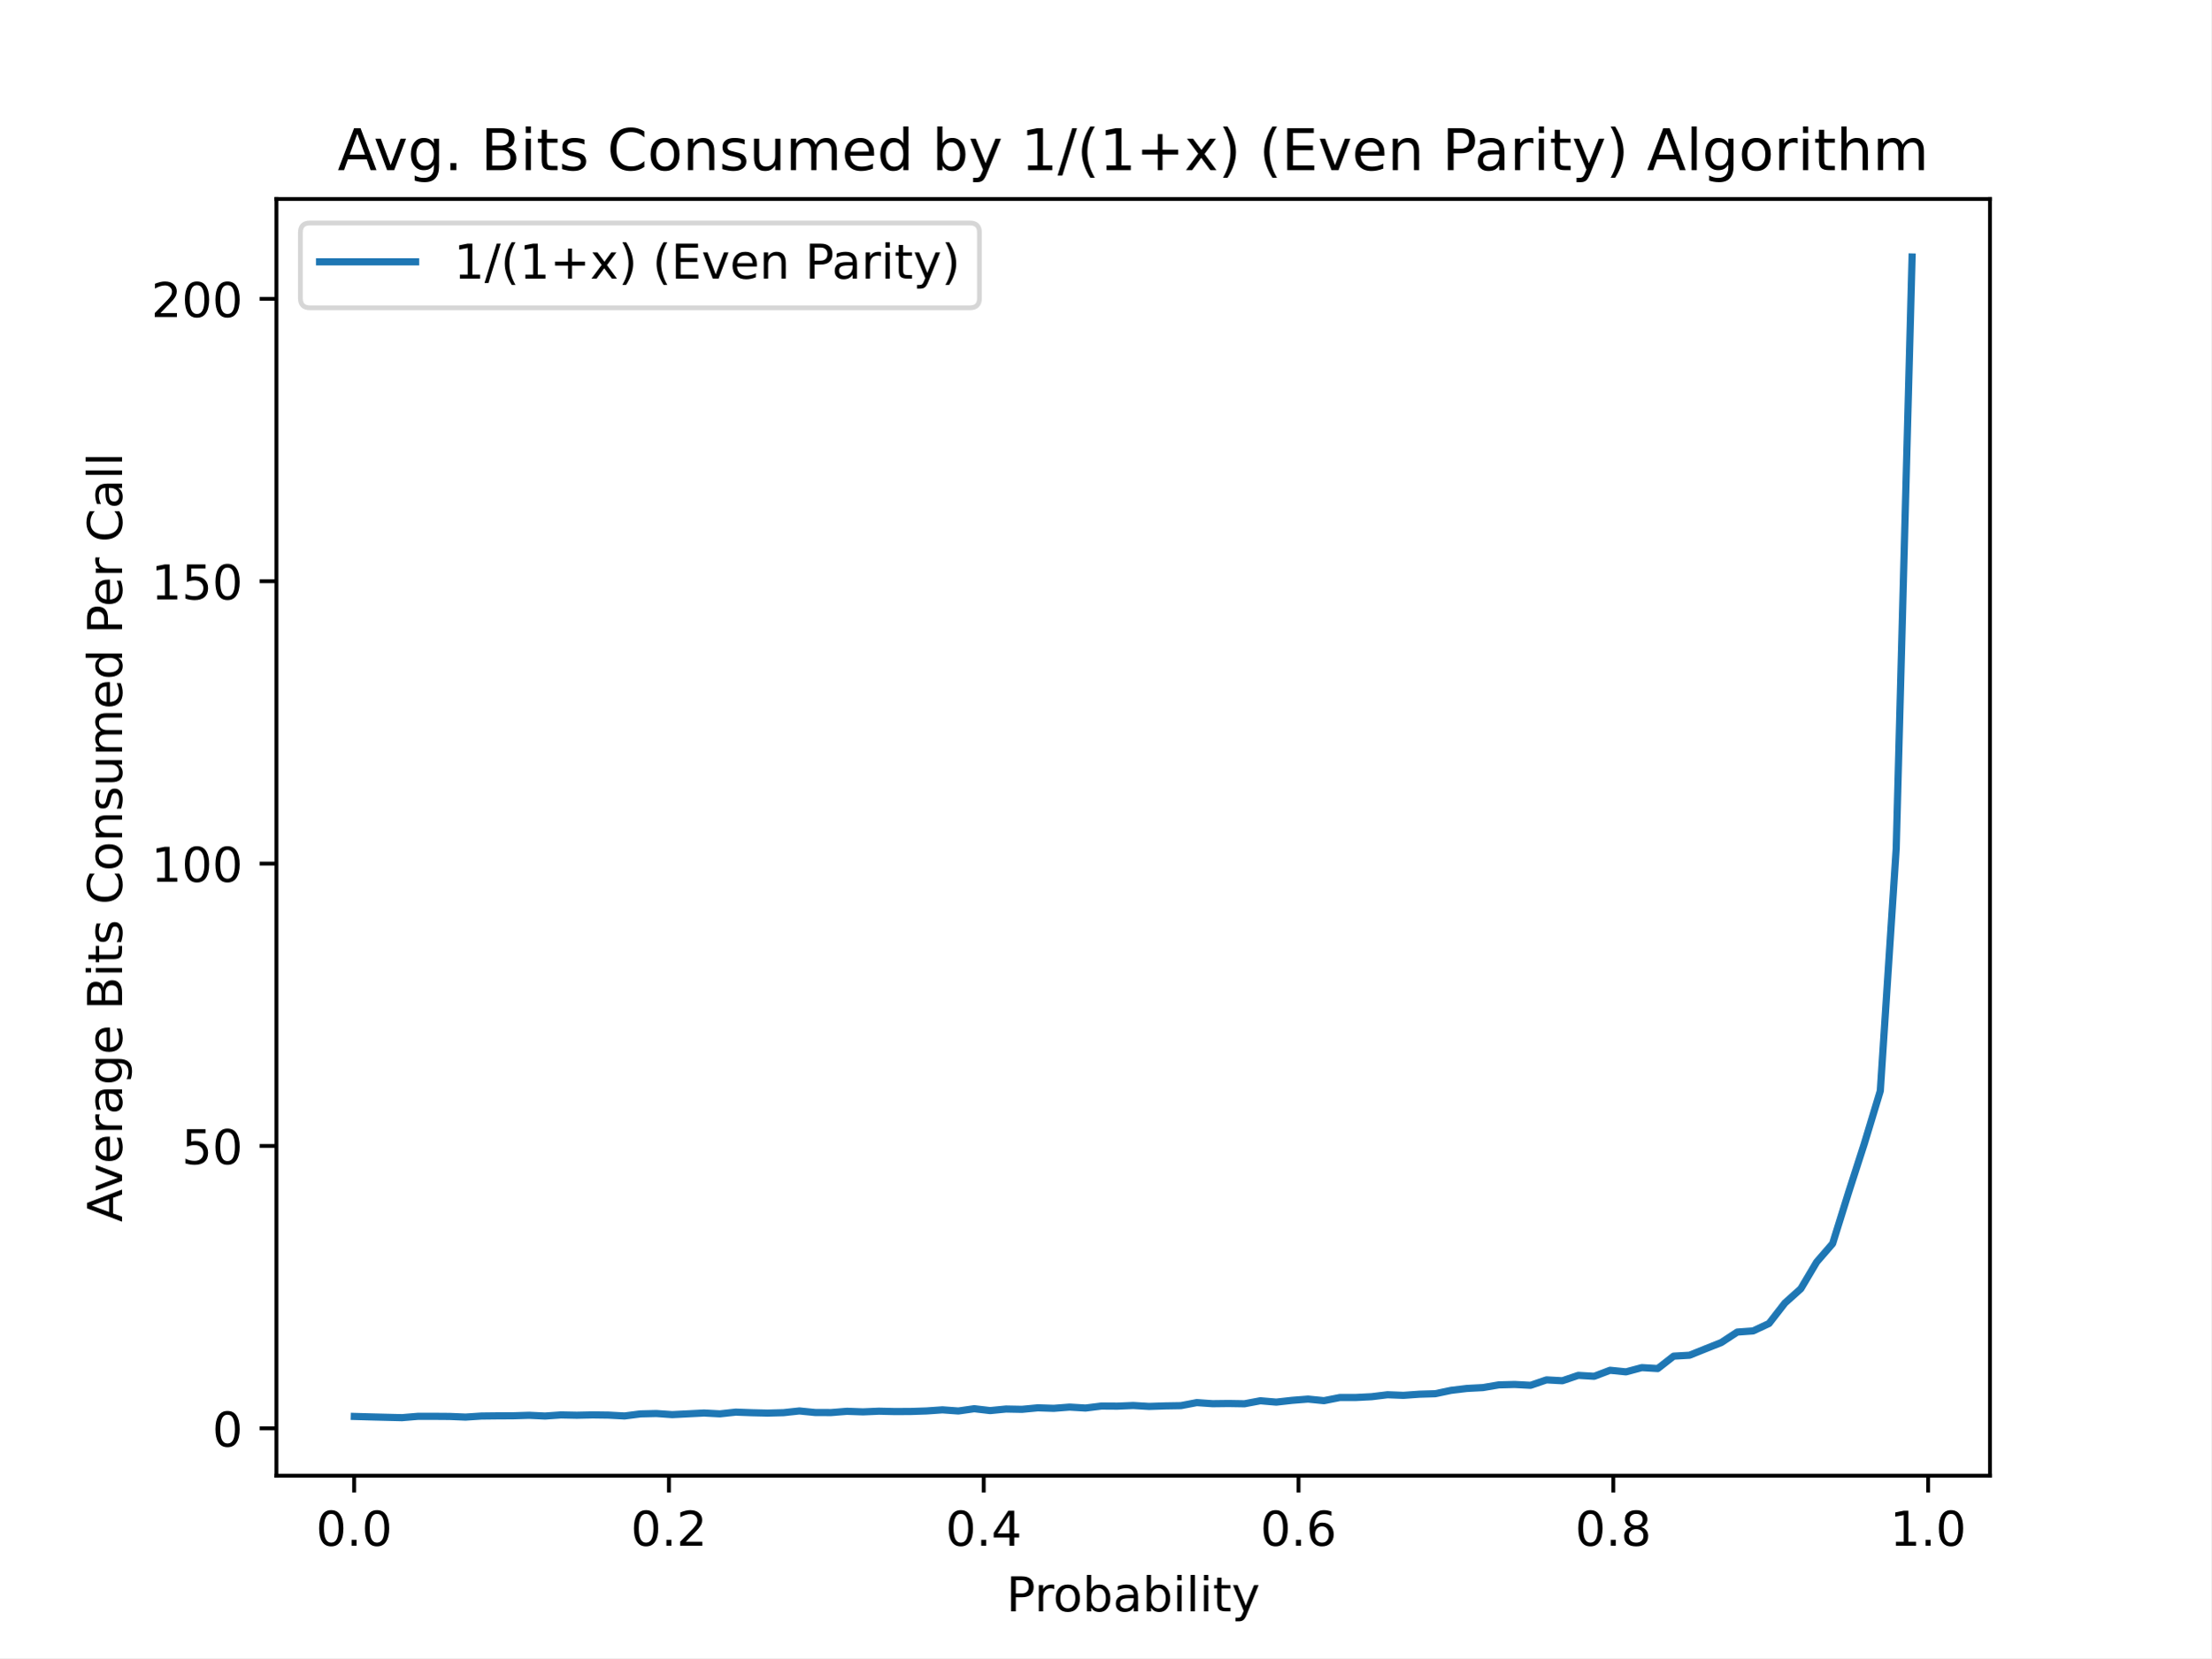
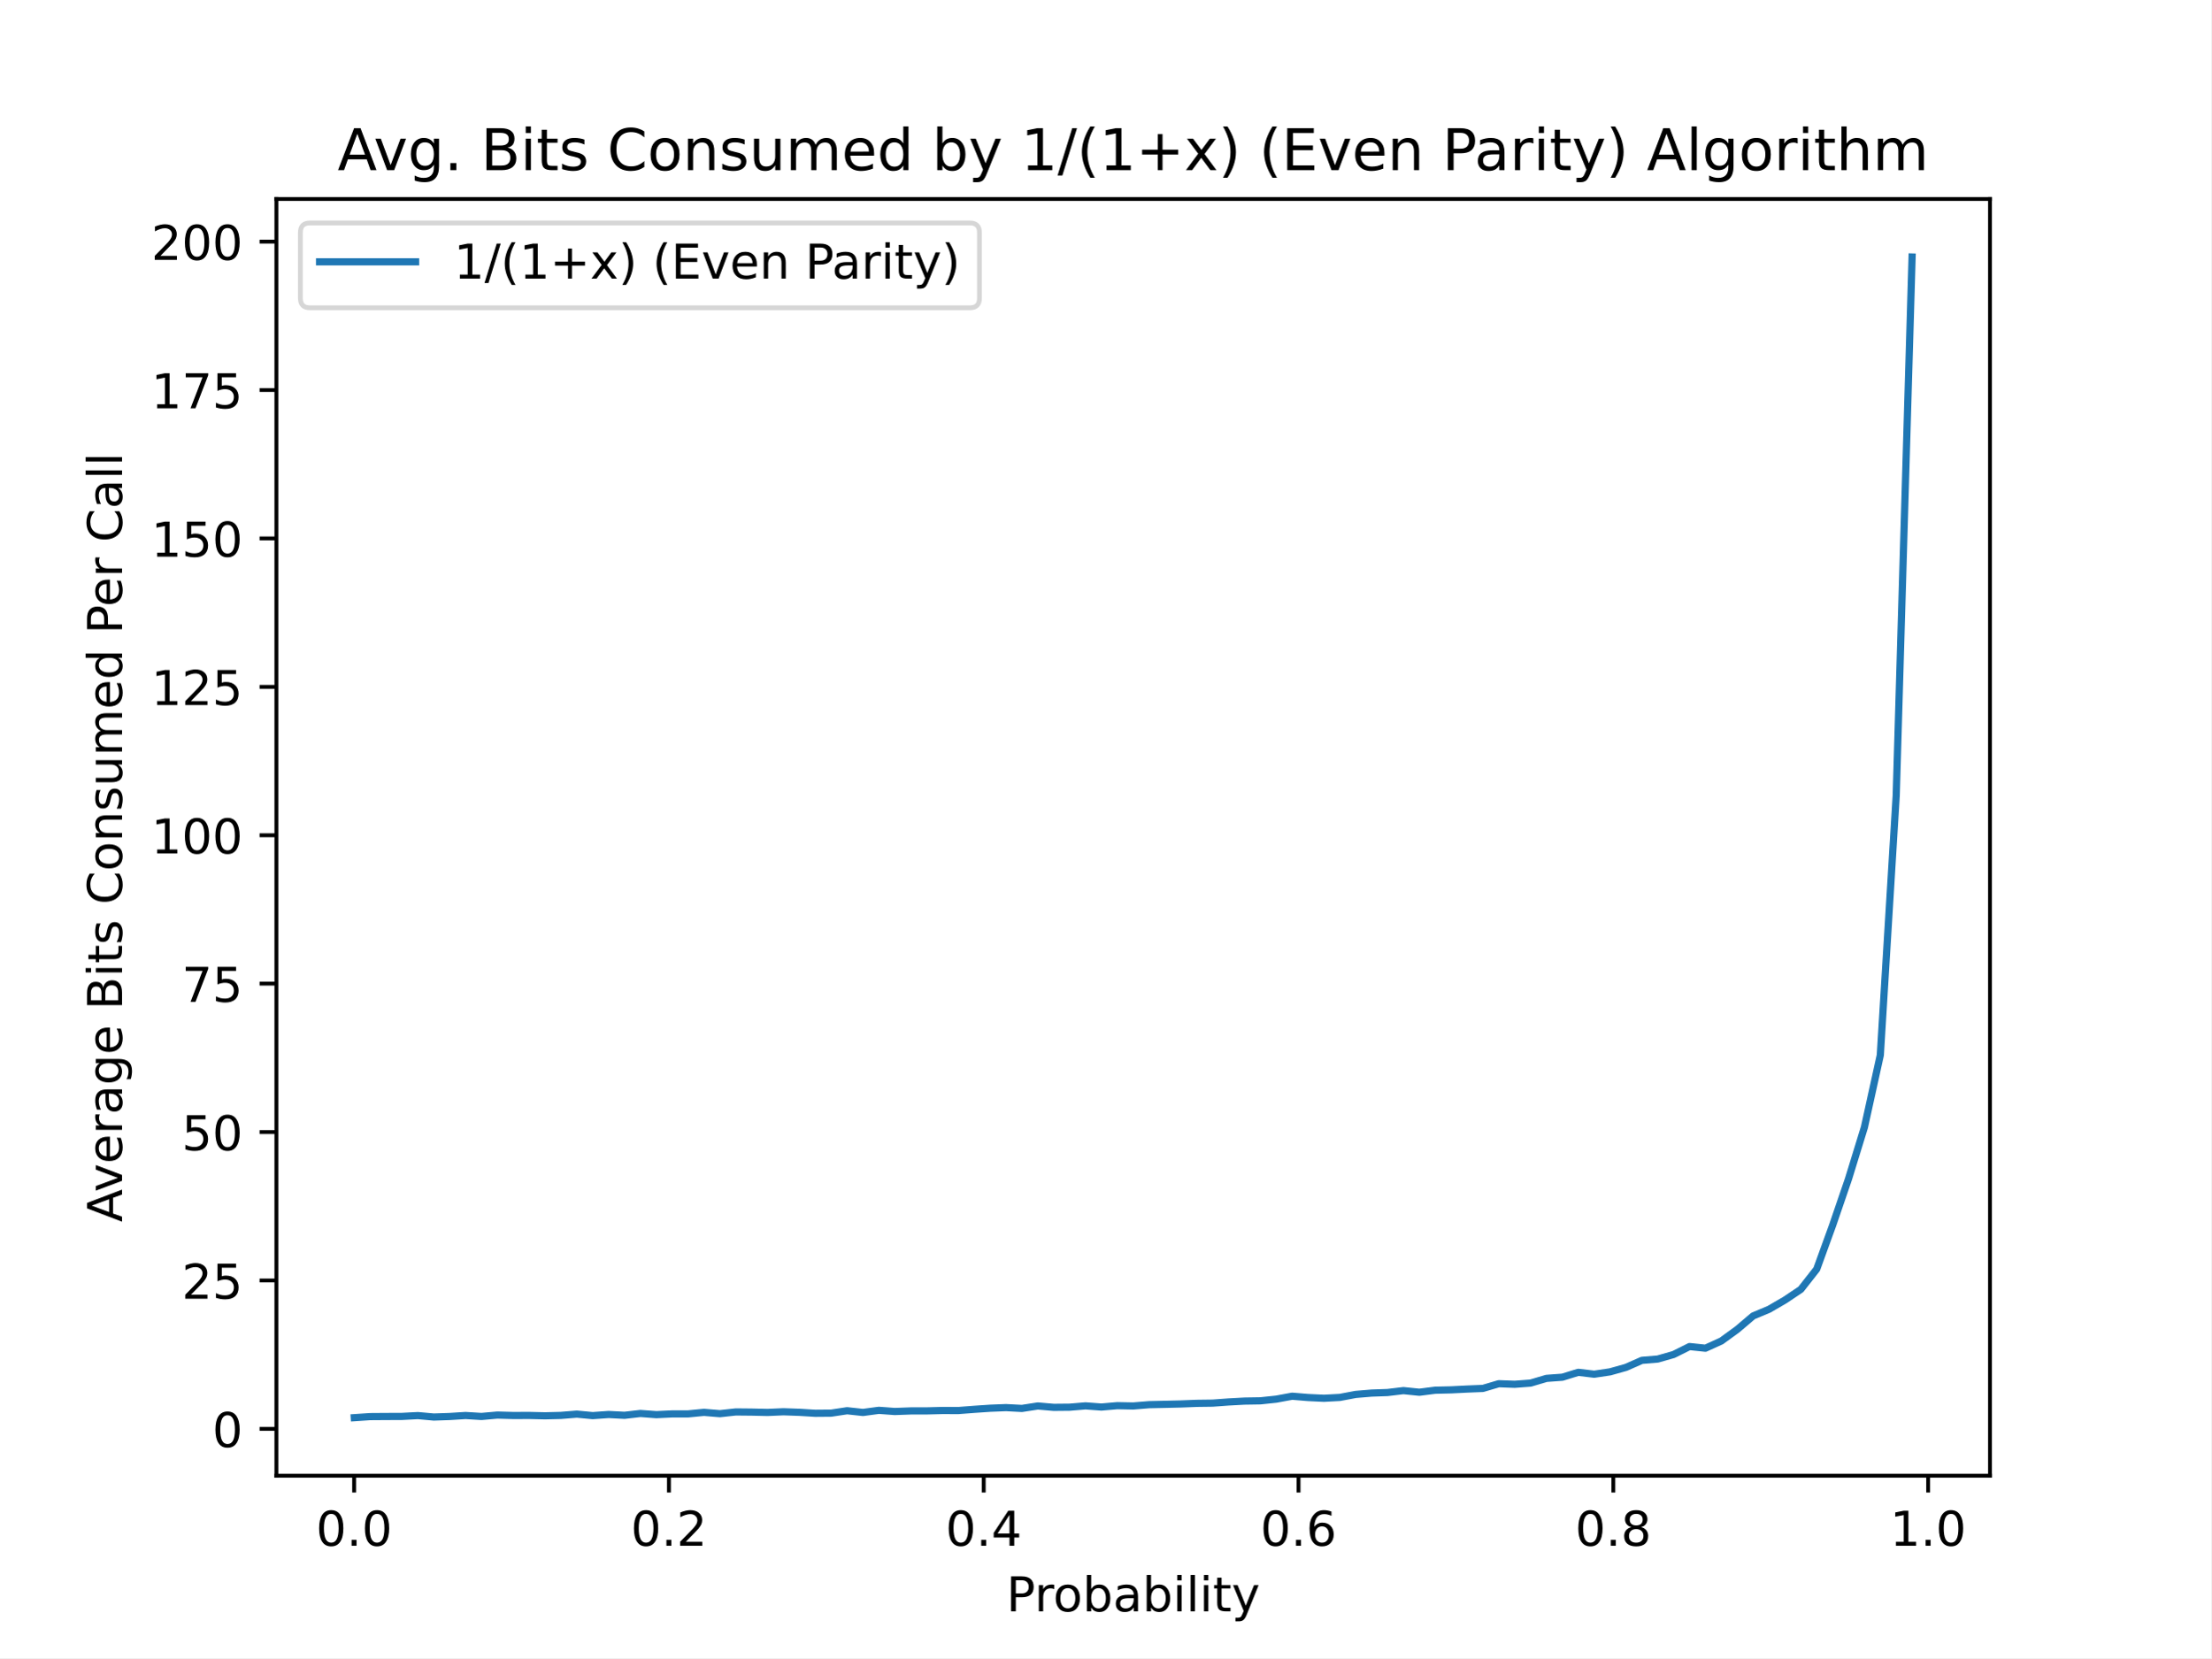
<svg xmlns="http://www.w3.org/2000/svg" xmlns:xlink="http://www.w3.org/1999/xlink" height="345.6pt" version="1.1" viewBox="0 0 460.8 345.6" width="460.8pt">
  <defs>
    <style type="text/css">
*{stroke-linecap:butt;stroke-linejoin:round;}
  </style>
  </defs>
  <g id="figure_1">
    <g id="patch_1">
      <path d="M 0 345.6  L 460.8 345.6  L 460.8 0  L 0 0  z " style="fill:#ffffff;" />
    </g>
    <g id="axes_1">
      <g id="patch_2">
        <path d="M 57.6 307.584  L 414.72 307.584  L 414.72 41.472  L 57.6 41.472  z " style="fill:#ffffff;" />
      </g>
      <g id="matplotlib.axis_1">
        <g id="xtick_1">
          <g id="line2d_1">
            <defs>
-               <path d="M 0 0  L 0 3.5  " id="m23f6b65a04" style="stroke:#000000;stroke-width:0.8;" />
+               <path d="M 0 0  L 0 3.5  " id="m592f02902a" style="stroke:#000000;stroke-width:0.8;" />
            </defs>
            <g>
-               <use style="stroke:#000000;stroke-width:0.8;" x="73.8" xlink:href="#m23f6b65a04" y="307.584" />
+               <use style="stroke:#000000;stroke-width:0.8;" x="73.8" xlink:href="#m592f02902a" y="307.584" />
            </g>
          </g>
          <g id="text_1">
            <text style="font-family:DejaVu Sans;font-size:10px;font-style:normal;font-weight:normal;text-anchor:middle;" transform="rotate(-0, 73.79992, 322.1824)" x="73.8" y="322.182">0.0</text>
          </g>
        </g>
        <g id="xtick_2">
          <g id="line2d_2">
            <g>
-               <use style="stroke:#000000;stroke-width:0.8;" x="139.407" xlink:href="#m23f6b65a04" y="307.584" />
+               <use style="stroke:#000000;stroke-width:0.8;" x="139.407" xlink:href="#m592f02902a" y="307.584" />
            </g>
          </g>
          <g id="text_2">
            <text style="font-family:DejaVu Sans;font-size:10px;font-style:normal;font-weight:normal;text-anchor:middle;" transform="rotate(-0, 139.4065, 322.1824)" x="139.407" y="322.182">0.2</text>
          </g>
        </g>
        <g id="xtick_3">
          <g id="line2d_3">
            <g>
-               <use style="stroke:#000000;stroke-width:0.8;" x="205.013" xlink:href="#m23f6b65a04" y="307.584" />
+               <use style="stroke:#000000;stroke-width:0.8;" x="205.013" xlink:href="#m592f02902a" y="307.584" />
            </g>
          </g>
          <g id="text_3">
            <text style="font-family:DejaVu Sans;font-size:10px;font-style:normal;font-weight:normal;text-anchor:middle;" transform="rotate(-0, 205.0131, 322.1824)" x="205.013" y="322.182">0.4</text>
          </g>
        </g>
        <g id="xtick_4">
          <g id="line2d_4">
            <g>
-               <use style="stroke:#000000;stroke-width:0.8;" x="270.62" xlink:href="#m23f6b65a04" y="307.584" />
+               <use style="stroke:#000000;stroke-width:0.8;" x="270.62" xlink:href="#m592f02902a" y="307.584" />
            </g>
          </g>
          <g id="text_4">
            <text style="font-family:DejaVu Sans;font-size:10px;font-style:normal;font-weight:normal;text-anchor:middle;" transform="rotate(-0, 270.6197, 322.1824)" x="270.62" y="322.182">0.6</text>
          </g>
        </g>
        <g id="xtick_5">
          <g id="line2d_5">
            <g>
-               <use style="stroke:#000000;stroke-width:0.8;" x="336.226" xlink:href="#m23f6b65a04" y="307.584" />
+               <use style="stroke:#000000;stroke-width:0.8;" x="336.226" xlink:href="#m592f02902a" y="307.584" />
            </g>
          </g>
          <g id="text_5">
            <text style="font-family:DejaVu Sans;font-size:10px;font-style:normal;font-weight:normal;text-anchor:middle;" transform="rotate(-0, 336.2263, 322.1824)" x="336.226" y="322.182">0.8</text>
          </g>
        </g>
        <g id="xtick_6">
          <g id="line2d_6">
            <g>
-               <use style="stroke:#000000;stroke-width:0.8;" x="401.833" xlink:href="#m23f6b65a04" y="307.584" />
+               <use style="stroke:#000000;stroke-width:0.8;" x="401.833" xlink:href="#m592f02902a" y="307.584" />
            </g>
          </g>
          <g id="text_6">
            <text style="font-family:DejaVu Sans;font-size:10px;font-style:normal;font-weight:normal;text-anchor:middle;" transform="rotate(-0, 401.8329, 322.1824)" x="401.833" y="322.182">1.0</text>
          </g>
        </g>
        <g id="text_7">
          <text style="font-family:DejaVu Sans;font-size:10px;font-style:normal;font-weight:normal;text-anchor:middle;" transform="rotate(-0, 236.16, 335.8606)" x="236.16" y="335.861">Probability</text>
        </g>
      </g>
      <g id="matplotlib.axis_2">
        <g id="ytick_1">
          <g id="line2d_7">
            <defs>
-               <path d="M 0 0  L -3.5 0  " id="mf9a076f92a" style="stroke:#000000;stroke-width:0.8;" />
+               <path d="M 0 0  L -3.5 0  " id="m8628f80540" style="stroke:#000000;stroke-width:0.8;" />
            </defs>
            <g>
-               <use style="stroke:#000000;stroke-width:0.8;" x="57.6" xlink:href="#mf9a076f92a" y="297.713" />
+               <use style="stroke:#000000;stroke-width:0.8;" x="57.6" xlink:href="#m8628f80540" y="297.822" />
            </g>
          </g>
          <g id="text_8">
-             <text style="font-family:DejaVu Sans;font-size:10px;font-style:normal;font-weight:normal;text-anchor:end;" transform="rotate(-0, 50.6, 301.512)" x="50.6" y="301.512">0</text>
+             <text style="font-family:DejaVu Sans;font-size:10px;font-style:normal;font-weight:normal;text-anchor:end;" transform="rotate(-0, 50.6, 301.6208)" x="50.6" y="301.621">0</text>
          </g>
        </g>
        <g id="ytick_2">
          <g id="line2d_8">
            <g>
-               <use style="stroke:#000000;stroke-width:0.8;" x="57.6" xlink:href="#mf9a076f92a" y="238.855" />
+               <use style="stroke:#000000;stroke-width:0.8;" x="57.6" xlink:href="#m8628f80540" y="266.889" />
            </g>
          </g>
          <g id="text_9">
-             <text style="font-family:DejaVu Sans;font-size:10px;font-style:normal;font-weight:normal;text-anchor:end;" transform="rotate(-0, 50.6, 242.6542)" x="50.6" y="242.654">50</text>
+             <text style="font-family:DejaVu Sans;font-size:10px;font-style:normal;font-weight:normal;text-anchor:end;" transform="rotate(-0, 50.6, 270.6879)" x="50.6" y="270.688">25</text>
          </g>
        </g>
        <g id="ytick_3">
          <g id="line2d_9">
            <g>
-               <use style="stroke:#000000;stroke-width:0.8;" x="57.6" xlink:href="#mf9a076f92a" y="179.997" />
+               <use style="stroke:#000000;stroke-width:0.8;" x="57.6" xlink:href="#m8628f80540" y="235.956" />
            </g>
          </g>
          <g id="text_10">
-             <text style="font-family:DejaVu Sans;font-size:10px;font-style:normal;font-weight:normal;text-anchor:end;" transform="rotate(-0, 50.6, 183.7963)" x="50.6" y="183.796">100</text>
+             <text style="font-family:DejaVu Sans;font-size:10px;font-style:normal;font-weight:normal;text-anchor:end;" transform="rotate(-0, 50.6, 239.755)" x="50.6" y="239.755">50</text>
          </g>
        </g>
        <g id="ytick_4">
          <g id="line2d_10">
            <g>
-               <use style="stroke:#000000;stroke-width:0.8;" x="57.6" xlink:href="#mf9a076f92a" y="121.139" />
+               <use style="stroke:#000000;stroke-width:0.8;" x="57.6" xlink:href="#m8628f80540" y="205.023" />
            </g>
          </g>
          <g id="text_11">
-             <text style="font-family:DejaVu Sans;font-size:10px;font-style:normal;font-weight:normal;text-anchor:end;" transform="rotate(-0, 50.6, 124.9384)" x="50.6" y="124.938">150</text>
+             <text style="font-family:DejaVu Sans;font-size:10px;font-style:normal;font-weight:normal;text-anchor:end;" transform="rotate(-0, 50.6, 208.8221)" x="50.6" y="208.822">75</text>
          </g>
        </g>
        <g id="ytick_5">
          <g id="line2d_11">
            <g>
-               <use style="stroke:#000000;stroke-width:0.8;" x="57.6" xlink:href="#mf9a076f92a" y="62.281" />
+               <use style="stroke:#000000;stroke-width:0.8;" x="57.6" xlink:href="#m8628f80540" y="174.09" />
            </g>
          </g>
          <g id="text_12">
-             <text style="font-family:DejaVu Sans;font-size:10px;font-style:normal;font-weight:normal;text-anchor:end;" transform="rotate(-0, 50.6, 66.08054)" x="50.6" y="66.081">200</text>
-           </g>
-         </g>
-         <g id="text_13">
+             <text style="font-family:DejaVu Sans;font-size:10px;font-style:normal;font-weight:normal;text-anchor:end;" transform="rotate(-0, 50.6, 177.8892)" x="50.6" y="177.889">100</text>
+           </g>
+         </g>
+         <g id="ytick_6">
+           <g id="line2d_12">
+             <g>
+               <use style="stroke:#000000;stroke-width:0.8;" x="57.6" xlink:href="#m8628f80540" y="143.157" />
+             </g>
+           </g>
+           <g id="text_13">
+             <text style="font-family:DejaVu Sans;font-size:10px;font-style:normal;font-weight:normal;text-anchor:end;" transform="rotate(-0, 50.6, 146.9563)" x="50.6" y="146.956">125</text>
+           </g>
+         </g>
+         <g id="ytick_7">
+           <g id="line2d_13">
+             <g>
+               <use style="stroke:#000000;stroke-width:0.8;" x="57.6" xlink:href="#m8628f80540" y="112.224" />
+             </g>
+           </g>
+           <g id="text_14">
+             <text style="font-family:DejaVu Sans;font-size:10px;font-style:normal;font-weight:normal;text-anchor:end;" transform="rotate(-0, 50.6, 116.0234)" x="50.6" y="116.023">150</text>
+           </g>
+         </g>
+         <g id="ytick_8">
+           <g id="line2d_14">
+             <g>
+               <use style="stroke:#000000;stroke-width:0.8;" x="57.6" xlink:href="#m8628f80540" y="81.291" />
+             </g>
+           </g>
+           <g id="text_15">
+             <text style="font-family:DejaVu Sans;font-size:10px;font-style:normal;font-weight:normal;text-anchor:end;" transform="rotate(-0, 50.6, 85.09052)" x="50.6" y="85.091">175</text>
+           </g>
+         </g>
+         <g id="ytick_9">
+           <g id="line2d_15">
+             <g>
+               <use style="stroke:#000000;stroke-width:0.8;" x="57.6" xlink:href="#m8628f80540" y="50.358" />
+             </g>
+           </g>
+           <g id="text_16">
+             <text style="font-family:DejaVu Sans;font-size:10px;font-style:normal;font-weight:normal;text-anchor:end;" transform="rotate(-0, 50.6, 54.15762)" x="50.6" y="54.158">200</text>
+           </g>
+         </g>
+         <g id="text_17">
          <text style="font-family:DejaVu Sans;font-size:10px;font-style:normal;font-weight:normal;text-anchor:middle;" transform="rotate(-90, 25.43281, 174.528)" x="25.433" y="174.528">Average Bits Consumed Per Call</text>
        </g>
      </g>
-       <g id="line2d_12">
-         <path clip-path="url(#p5de1eca43e)" d="M 73.833 295.229  L 77.146 295.323  L 80.458 295.408  L 83.771 295.488  L 87.084 295.208  L 90.397 295.205  L 93.71 295.231  L 97.022 295.368  L 100.335 295.149  L 103.648 295.111  L 106.961 295.095  L 110.274 294.991  L 113.586 295.149  L 116.899 294.916  L 120.212 294.984  L 123.525 294.911  L 126.838 294.956  L 130.15 295.135  L 133.463 294.706  L 136.776 294.624  L 140.089 294.859  L 143.402 294.69  L 146.714 294.518  L 150.027 294.697  L 153.34 294.334  L 156.653 294.459  L 159.966 294.539  L 163.278 294.45  L 166.591 294.087  L 169.904 294.419  L 173.217 294.429  L 176.53 294.16  L 179.842 294.283  L 183.155 294.139  L 186.468 294.214  L 189.781 294.198  L 193.094 294.09  L 196.406 293.856  L 199.719 294.097  L 203.032 293.621  L 206.345 294.012  L 209.658 293.685  L 212.97 293.751  L 216.283 293.435  L 219.596 293.543  L 222.909 293.284  L 226.222 293.484  L 229.534 293.068  L 232.847 293.091  L 236.16 292.95  L 239.473 293.15  L 242.786 293.04  L 246.098 292.983  L 249.411 292.347  L 252.724 292.578  L 256.037 292.536  L 259.35 292.592  L 262.662 291.964  L 265.975 292.248  L 269.288 291.876  L 272.601 291.615  L 275.914 291.947  L 279.226 291.29  L 282.539 291.286  L 285.852 291.118  L 289.165 290.709  L 292.478 290.838  L 295.79 290.596  L 299.103 290.497  L 302.416 289.795  L 305.729 289.395  L 309.042 289.221  L 312.354 288.653  L 315.667 288.566  L 318.98 288.745  L 322.293 287.61  L 325.606 287.792  L 328.918 286.671  L 332.231 286.869  L 335.544 285.607  L 338.857 285.941  L 342.17 285.056  L 345.482 285.254  L 348.795 282.664  L 352.108 282.473  L 355.421 281.141  L 358.734 279.822  L 362.046 277.647  L 365.359 277.409  L 368.672 275.858  L 371.985 271.592  L 375.298 268.618  L 378.61 263.038  L 381.923 259.21  L 385.236 248.592  L 388.549 238.321  L 391.862 227.375  L 395.174 176.932  L 398.487 53.568  " style="fill:none;stroke:#1f77b4;stroke-linecap:square;stroke-width:1.5;" />
+       <g id="line2d_16">
+         <path clip-path="url(#p31c8773983)" d="M 73.833 295.488  L 77.146 295.265  L 80.458 295.241  L 83.771 295.226  L 87.084 295.052  L 90.397 295.354  L 93.71 295.243  L 97.022 295.033  L 100.335 295.238  L 103.648 294.944  L 106.961 295.035  L 110.274 295.023  L 113.586 295.099  L 116.899 295.018  L 120.212 294.748  L 123.525 295.062  L 126.838 294.825  L 130.15 294.998  L 133.463 294.614  L 136.776 294.862  L 140.089 294.704  L 143.402 294.701  L 146.714 294.379  L 150.027 294.659  L 153.34 294.293  L 156.653 294.325  L 159.966 294.399  L 163.278 294.256  L 166.591 294.372  L 169.904 294.577  L 173.217 294.548  L 176.53 294.04  L 179.842 294.404  L 183.155 293.956  L 186.468 294.201  L 189.781 294.082  L 193.094 294.077  L 196.406 293.991  L 199.719 294.001  L 203.032 293.746  L 206.345 293.521  L 209.658 293.39  L 212.97 293.565  L 216.283 293.05  L 219.596 293.34  L 222.909 293.308  L 226.222 293.028  L 229.534 293.276  L 232.847 292.986  L 236.16 293.053  L 239.473 292.781  L 242.786 292.709  L 246.098 292.632  L 249.411 292.501  L 252.724 292.457  L 256.037 292.214  L 259.35 292.033  L 262.662 291.979  L 265.975 291.628  L 269.288 291.014  L 272.601 291.291  L 275.914 291.447  L 279.226 291.269  L 282.539 290.64  L 285.852 290.363  L 289.165 290.247  L 292.478 289.846  L 295.79 290.19  L 299.103 289.764  L 302.416 289.69  L 305.729 289.524  L 309.042 289.391  L 312.354 288.408  L 315.667 288.532  L 318.98 288.279  L 322.293 287.297  L 325.606 287.054  L 328.918 286.032  L 332.231 286.431  L 335.544 285.936  L 338.857 285.008  L 342.17 283.543  L 345.482 283.268  L 348.795 282.316  L 352.108 280.662  L 355.421 281.011  L 358.734 279.504  L 362.046 277.099  L 365.359 274.283  L 368.672 272.895  L 371.985 270.969  L 375.298 268.75  L 378.61 264.525  L 381.923 255.396  L 385.236 245.716  L 388.549 234.959  L 391.862 219.93  L 395.174 165.867  L 398.487 53.568  " style="fill:none;stroke:#1f77b4;stroke-linecap:square;stroke-width:1.5;" />
      </g>
      <g id="patch_3">
        <path d="M 57.6 307.584  L 57.6 41.472  " style="fill:none;stroke:#000000;stroke-linecap:square;stroke-linejoin:miter;stroke-width:0.8;" />
      </g>
      <g id="patch_4">
        <path d="M 414.72 307.584  L 414.72 41.472  " style="fill:none;stroke:#000000;stroke-linecap:square;stroke-linejoin:miter;stroke-width:0.8;" />
      </g>
      <g id="patch_5">
        <path d="M 57.6 307.584  L 414.72 307.584  " style="fill:none;stroke:#000000;stroke-linecap:square;stroke-linejoin:miter;stroke-width:0.8;" />
      </g>
      <g id="patch_6">
        <path d="M 57.6 41.472  L 414.72 41.472  " style="fill:none;stroke:#000000;stroke-linecap:square;stroke-linejoin:miter;stroke-width:0.8;" />
      </g>
-       <g id="text_14">
+       <g id="text_18">
        <text style="font-family:DejaVu Sans;font-size:12px;font-style:normal;font-weight:normal;text-anchor:middle;" transform="rotate(-0, 236.16, 35.472)" x="236.16" y="35.472">Avg. Bits Consumed by 1/(1+x) (Even Parity) Algorithm</text>
      </g>
      <g id="legend_1">
        <g id="patch_7">
          <path d="M 64.6 64.15  L 202.119 64.15  Q 204.119 64.15 204.119 62.15  L 204.119 48.472  Q 204.119 46.472 202.119 46.472  L 64.6 46.472  Q 62.6 46.472 62.6 48.472  L 62.6 62.15  Q 62.6 64.15 64.6 64.15  z " style="fill:#ffffff;opacity:0.8;stroke:#cccccc;stroke-linejoin:miter;" />
        </g>
-         <g id="line2d_13">
+         <g id="line2d_17">
          <path d="M 66.6 54.57  L 86.6 54.57  " style="fill:none;stroke:#1f77b4;stroke-linecap:square;stroke-width:1.5;" />
        </g>
-         <g id="line2d_14" />
-         <g id="text_15">
+         <g id="line2d_18" />
+         <g id="text_19">
          <text style="font-family:DejaVu Sans;font-size:10px;font-style:normal;font-weight:normal;text-anchor:start;" transform="rotate(-0, 94.6, 58.07044)" x="94.6" y="58.07">1/(1+x) (Even Parity)</text>
        </g>
      </g>
    </g>
  </g>
  <defs>
-     <clipPath id="p5de1eca43e">
+     <clipPath id="p31c8773983">
      <rect height="266.112" width="357.12" x="57.6" y="41.472" />
    </clipPath>
  </defs>
</svg>
